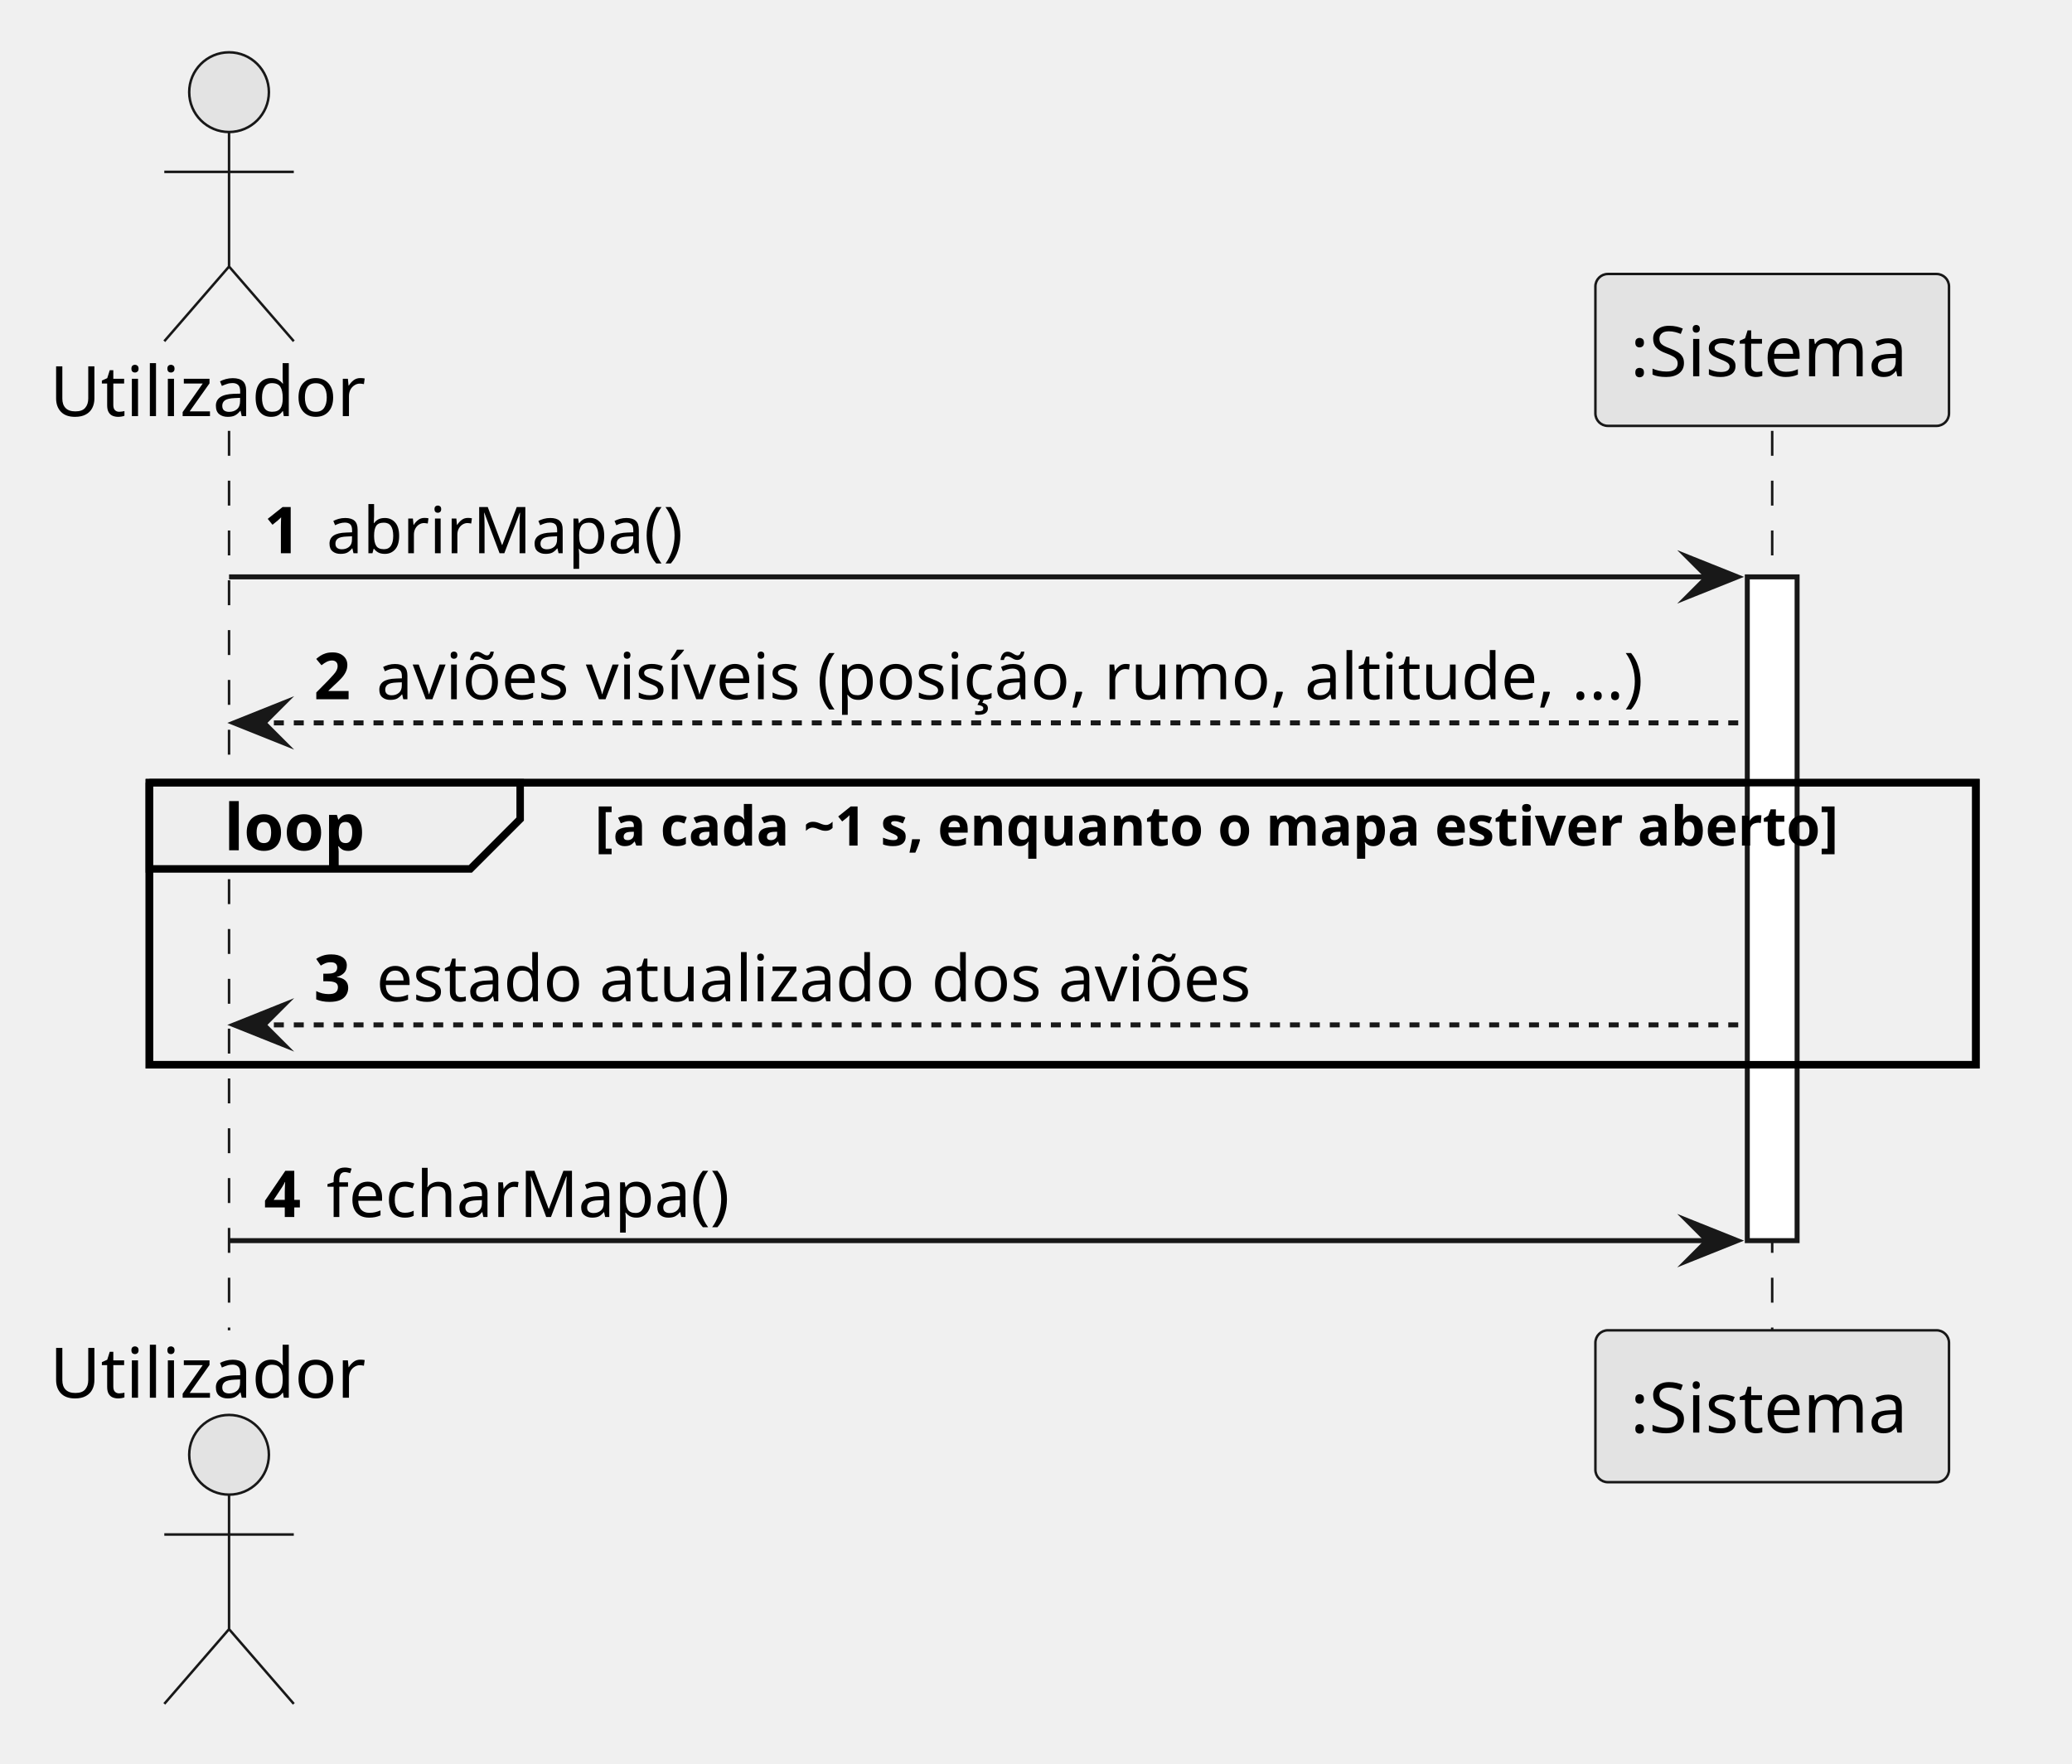
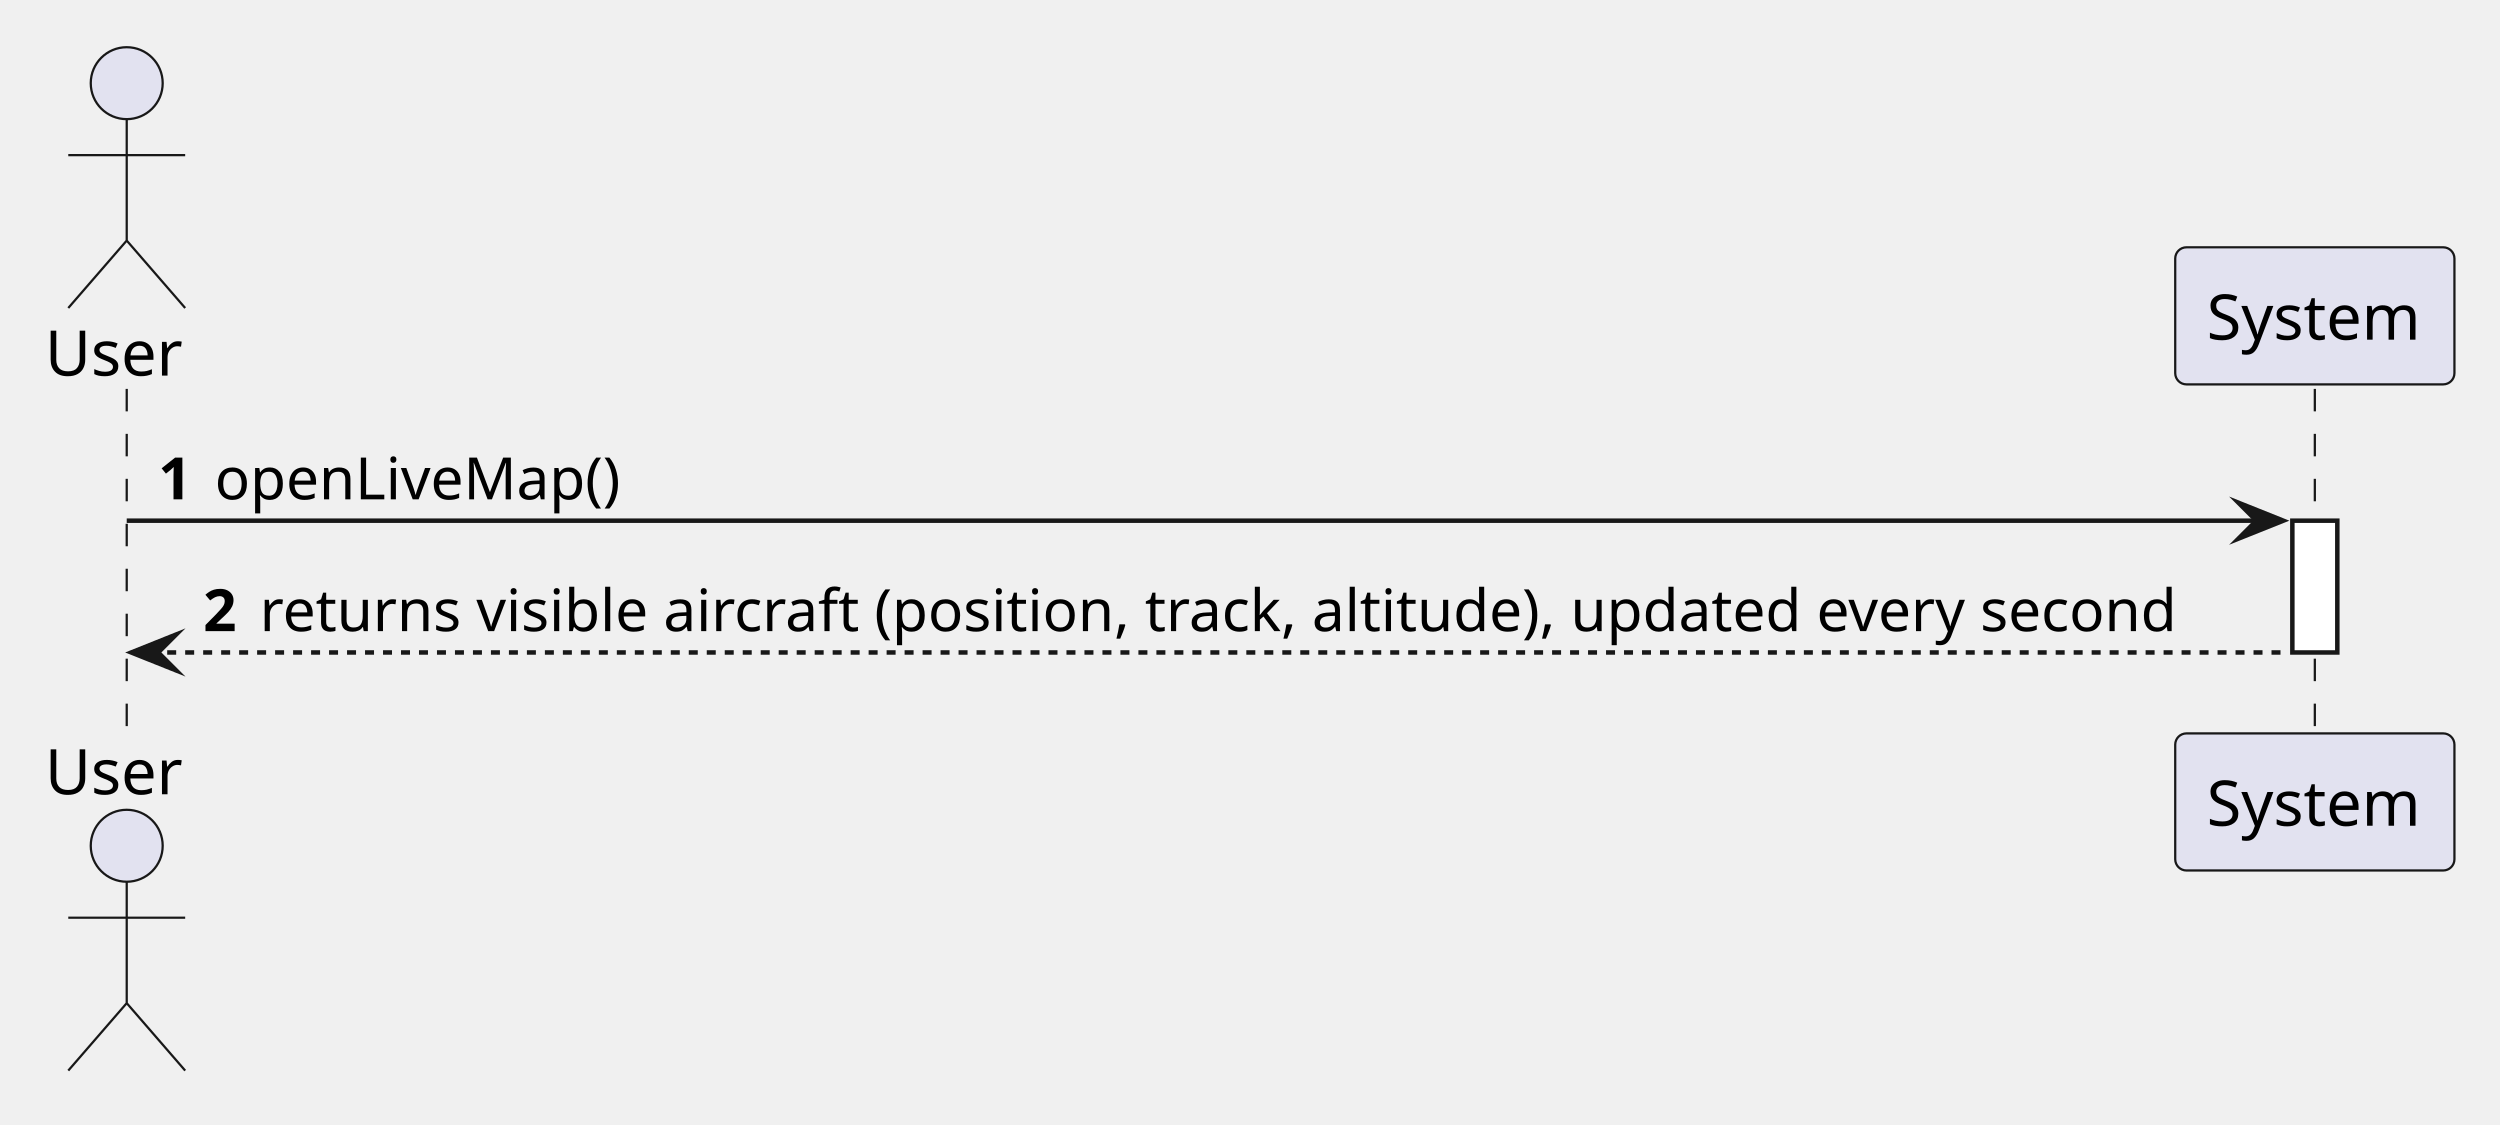
- <svg xmlns="http://www.w3.org/2000/svg" version="1.1" data-diagram-type="SEQUENCE" style="width:416px;height:354px;background:#FFFFFF;" width="416px" height="354px" viewBox="0 0 416 354" zoomAndPan="magnify" preserveAspectRatio="none" contentStyleType="text/css">
+ <svg xmlns="http://www.w3.org/2000/svg" version="1.1" data-diagram-type="SEQUENCE" style="width:556px;height:250px;background:#FFFFFF;" width="556px" height="250px" viewBox="0 0 556 250" zoomAndPan="magnify" preserveAspectRatio="none" contentStyleType="text/css">
  <defs />
  <g font-family="sans-serif" lengthAdjust="spacing">
-     <rect x="29.987" y="157.109" width="366.713" height="56.621" fill="none" style="stroke:#000;stroke-width:1.5;" />
-     <g class="participant-lifeline" data-qualified-name="U" data-entity-uid="part1" id="part1-lifeline" data-source-line="3">
+     <g class="participant-lifeline" data-qualified-name="A" data-entity-uid="part1" id="part1-lifeline" data-source-line="2">
      <g>
-         <rect x="42.487" y="86.488" width="8" height="180.553" fill="#000" fill-opacity="0" />
-         <line x1="45.987" y1="86.488" x2="45.987" y2="267.041" style="stroke:#181818;stroke-width:0.5;stroke-dasharray:5,5;" />
+         <rect x="24.683" y="86.488" width="8" height="76.621" fill="#000" fill-opacity="0" />
+         <line x1="28.183" y1="86.488" x2="28.183" y2="163.109" style="stroke:#181818;stroke-width:0.5;stroke-dasharray:5,5;" />
      </g>
    </g>
-     <g class="participant-lifeline" data-qualified-name="S" data-entity-uid="part2" id="part2-lifeline" data-source-line="4">
+     <g class="participant-lifeline" data-qualified-name="S" data-entity-uid="part2" id="part2-lifeline" data-source-line="3">
      <g>
-         <rect x="352.308" y="86.488" width="8" height="180.553" fill="#000" fill-opacity="0" />
-         <line x1="355.808" y1="86.488" x2="355.808" y2="267.041" style="stroke:#181818;stroke-width:0.5;stroke-dasharray:5,5;" />
+         <rect x="511.318" y="86.488" width="8" height="76.621" fill="#000" fill-opacity="0" />
+         <line x1="514.818" y1="86.488" x2="514.818" y2="163.109" style="stroke:#181818;stroke-width:0.5;stroke-dasharray:5,5;" />
      </g>
    </g>
    <g>
-       <rect x="350.808" y="115.799" width="10" height="133.242" fill="#FFF" style="stroke:#181818;stroke-width:1;" />
+       <rect x="509.818" y="115.799" width="10" height="29.311" fill="#FFF" style="stroke:#181818;stroke-width:1;" />
    </g>
-     <g class="participant participant-head" data-qualified-name="U" data-entity-uid="part1" id="part1-head" data-source-line="3">
-       <text x="10" y="83.535" fill="#000" font-size="14" textLength="65.974">Utilizador</text>
-       <ellipse cx="45.987" cy="18.5" rx="8" ry="8" fill="#E3E3E3" style="stroke:#181818;stroke-width:0.5;" />
-       <path d="M45.987,26.5 L45.987,53.5 M32.987,34.5 L58.987,34.5 M45.987,53.5 L32.987,68.5 M45.987,53.5 L58.987,68.5" style="stroke:#181818;stroke-width:0.5;" fill="none" />
+     <g class="participant participant-head" data-qualified-name="A" data-entity-uid="part1" id="part1-head" data-source-line="2">
+       <text x="10" y="83.535" fill="#000" font-size="14" textLength="30.365">User</text>
+       <ellipse cx="28.183" cy="18.5" rx="8" ry="8" fill="#E2E2F0" style="stroke:#181818;stroke-width:0.5;" />
+       <path d="M28.183,26.5 L28.183,53.5 M15.183,34.5 L41.183,34.5 M28.183,53.5 L15.183,68.5 M28.183,53.5 L41.183,68.5" style="stroke:#181818;stroke-width:0.5;" fill="none" />
    </g>
-     <g class="participant participant-head" data-qualified-name="S" data-entity-uid="part2" id="part2-head" data-source-line="4">
-       <rect x="320.313" y="55" width="70.991" height="30.488" fill="#E3E3E3" style="stroke:#181818;stroke-width:0.5;" rx="2.5" ry="2.5" />
-       <text x="327.313" y="75.535" fill="#000" font-size="14" textLength="56.991">:Sistema</text>
+     <g class="participant participant-head" data-qualified-name="S" data-entity-uid="part2" id="part2-head" data-source-line="3">
+       <rect x="483.769" y="55" width="62.098" height="30.488" fill="#E2E2F0" style="stroke:#181818;stroke-width:0.5;" rx="2.5" ry="2.5" />
+       <text x="490.769" y="75.535" fill="#000" font-size="14" textLength="48.098">System</text>
    </g>
-     <g class="participant participant-tail" data-qualified-name="U" data-entity-uid="part1" id="part1-tail" data-source-line="3">
-       <text x="10" y="280.576" fill="#000" font-size="14" textLength="65.974">Utilizador</text>
-       <ellipse cx="45.987" cy="292.029" rx="8" ry="8" fill="#E3E3E3" style="stroke:#181818;stroke-width:0.5;" />
-       <path d="M45.987,300.029 L45.987,327.029 M32.987,308.029 L58.987,308.029 M45.987,327.029 L32.987,342.029 M45.987,327.029 L58.987,342.029" style="stroke:#181818;stroke-width:0.5;" fill="none" />
+     <g class="participant participant-tail" data-qualified-name="A" data-entity-uid="part1" id="part1-tail" data-source-line="2">
+       <text x="10" y="176.645" fill="#000" font-size="14" textLength="30.365">User</text>
+       <ellipse cx="28.183" cy="188.098" rx="8" ry="8" fill="#E2E2F0" style="stroke:#181818;stroke-width:0.5;" />
+       <path d="M28.183,196.098 L28.183,223.098 M15.183,204.098 L41.183,204.098 M28.183,223.098 L15.183,238.098 M28.183,223.098 L41.183,238.098" style="stroke:#181818;stroke-width:0.5;" fill="none" />
    </g>
-     <g class="participant participant-tail" data-qualified-name="S" data-entity-uid="part2" id="part2-tail" data-source-line="4">
-       <rect x="320.313" y="267.041" width="70.991" height="30.488" fill="#E3E3E3" style="stroke:#181818;stroke-width:0.5;" rx="2.5" ry="2.5" />
-       <text x="327.313" y="287.576" fill="#000" font-size="14" textLength="56.991">:Sistema</text>
+     <g class="participant participant-tail" data-qualified-name="S" data-entity-uid="part2" id="part2-tail" data-source-line="3">
+       <rect x="483.769" y="163.109" width="62.098" height="30.488" fill="#E2E2F0" style="stroke:#181818;stroke-width:0.5;" rx="2.5" ry="2.5" />
+       <text x="490.769" y="183.645" fill="#000" font-size="14" textLength="48.098">System</text>
    </g>
-     <g class="message" data-entity-1="part1" data-entity-2="part2" id="msg1" data-source-line="6">
-       <polygon points="338.808,111.799,348.808,115.799,338.808,119.799,342.808,115.799" fill="#181818" style="stroke:#181818;stroke-width:1;stroke-linejoin:miter;stroke-miterlimit:10;" />
-       <line x1="45.987" y1="115.799" x2="344.808" y2="115.799" style="stroke:#181818;stroke-width:1;" />
-       <text x="52.987" y="111.057" fill="#000" font-size="13" font-weight="700">1</text>
-       <text x="65.563" y="111.057" fill="#000" font-size="13" textLength="71.951">abrirMapa()</text>
+     <g class="message" data-entity-1="part1" data-entity-2="part2" id="msg1" data-source-line="5">
+       <polygon points="497.818,111.799,507.818,115.799,497.818,119.799,501.818,115.799" fill="#181818" style="stroke:#181818;stroke-width:1;stroke-linejoin:miter;stroke-miterlimit:10;" />
+       <line x1="28.183" y1="115.799" x2="503.818" y2="115.799" style="stroke:#181818;stroke-width:1;" />
+       <text x="35.183" y="111.057" fill="#000" font-size="13" font-weight="700">1</text>
+       <text x="47.758" y="111.057" fill="#000" font-size="13" textLength="91.152">openLiveMap()</text>
    </g>
-     <g class="message" data-entity-1="part2" data-entity-2="part1" id="msg2" data-source-line="8">
-       <polygon points="56.987,141.109,46.987,145.109,56.987,149.109,52.987,145.109" fill="#181818" style="stroke:#181818;stroke-width:1;stroke-linejoin:miter;stroke-miterlimit:10;" />
-       <line x1="50.987" y1="145.109" x2="349.808" y2="145.109" style="stroke:#181818;stroke-width:1;stroke-dasharray:2,2;" />
-       <text x="62.987" y="140.367" fill="#000" font-size="13" font-weight="700">2</text>
-       <text x="75.563" y="140.367" fill="#000" font-size="13" textLength="268.246">aviões visíveis (posição, rumo, altitude, ...)</text>
-     </g>
-     <path d="M29.987,157.109 L104.434,157.109 L104.434,164.42 L94.434,174.42 L29.987,174.42 L29.987,157.109" style="stroke:#000;stroke-width:1.5;" fill="#EEE" />
-     <rect x="29.987" y="157.109" width="366.713" height="56.621" fill="none" style="stroke:#000;stroke-width:1.5;" />
-     <text x="44.987" y="170.678" fill="#000" font-size="13" textLength="29.447" font-weight="700">loop</text>
-     <text x="119.434" y="169.744" fill="#000" font-size="11" textLength="261.266" font-weight="700">[a cada ~1 s, enquanto o mapa estiver aberto]</text>
-     <g class="message" data-entity-1="part2" data-entity-2="part1" id="msg3" data-source-line="10">
-       <polygon points="56.987,201.73,46.987,205.73,56.987,209.73,52.987,205.73" fill="#181818" style="stroke:#181818;stroke-width:1;stroke-linejoin:miter;stroke-miterlimit:10;" />
-       <line x1="50.987" y1="205.73" x2="349.808" y2="205.73" style="stroke:#181818;stroke-width:1;stroke-dasharray:2,2;" />
-       <text x="62.987" y="200.988" fill="#000" font-size="13" font-weight="700">3</text>
-       <text x="75.563" y="200.988" fill="#000" font-size="13" textLength="182.336">estado atualizado dos aviões</text>
-     </g>
-     <g class="message" data-entity-1="part1" data-entity-2="part2" id="msg4" data-source-line="12">
-       <polygon points="338.808,245.041,348.808,249.041,338.808,253.041,342.808,249.041" fill="#181818" style="stroke:#181818;stroke-width:1;stroke-linejoin:miter;stroke-miterlimit:10;" />
-       <line x1="45.987" y1="249.041" x2="344.808" y2="249.041" style="stroke:#181818;stroke-width:1;" />
-       <text x="52.987" y="244.299" fill="#000" font-size="13" font-weight="700">4</text>
-       <text x="65.563" y="244.299" fill="#000" font-size="13" textLength="81.44">fecharMapa()</text>
+     <g class="message" data-entity-1="part2" data-entity-2="part1" id="msg2" data-source-line="7">
+       <polygon points="39.183,141.109,29.183,145.109,39.183,149.109,35.183,145.109" fill="#181818" style="stroke:#181818;stroke-width:1;stroke-linejoin:miter;stroke-miterlimit:10;" />
+       <line x1="33.183" y1="145.109" x2="508.818" y2="145.109" style="stroke:#181818;stroke-width:1;stroke-dasharray:2,2;" />
+       <text x="45.183" y="140.367" fill="#000" font-size="13" font-weight="700">2</text>
+       <text x="57.758" y="140.367" fill="#000" font-size="13" textLength="445.06">returns visible aircraft (position, track, altitude), updated every second</text>
    </g>
  </g>
</svg>
